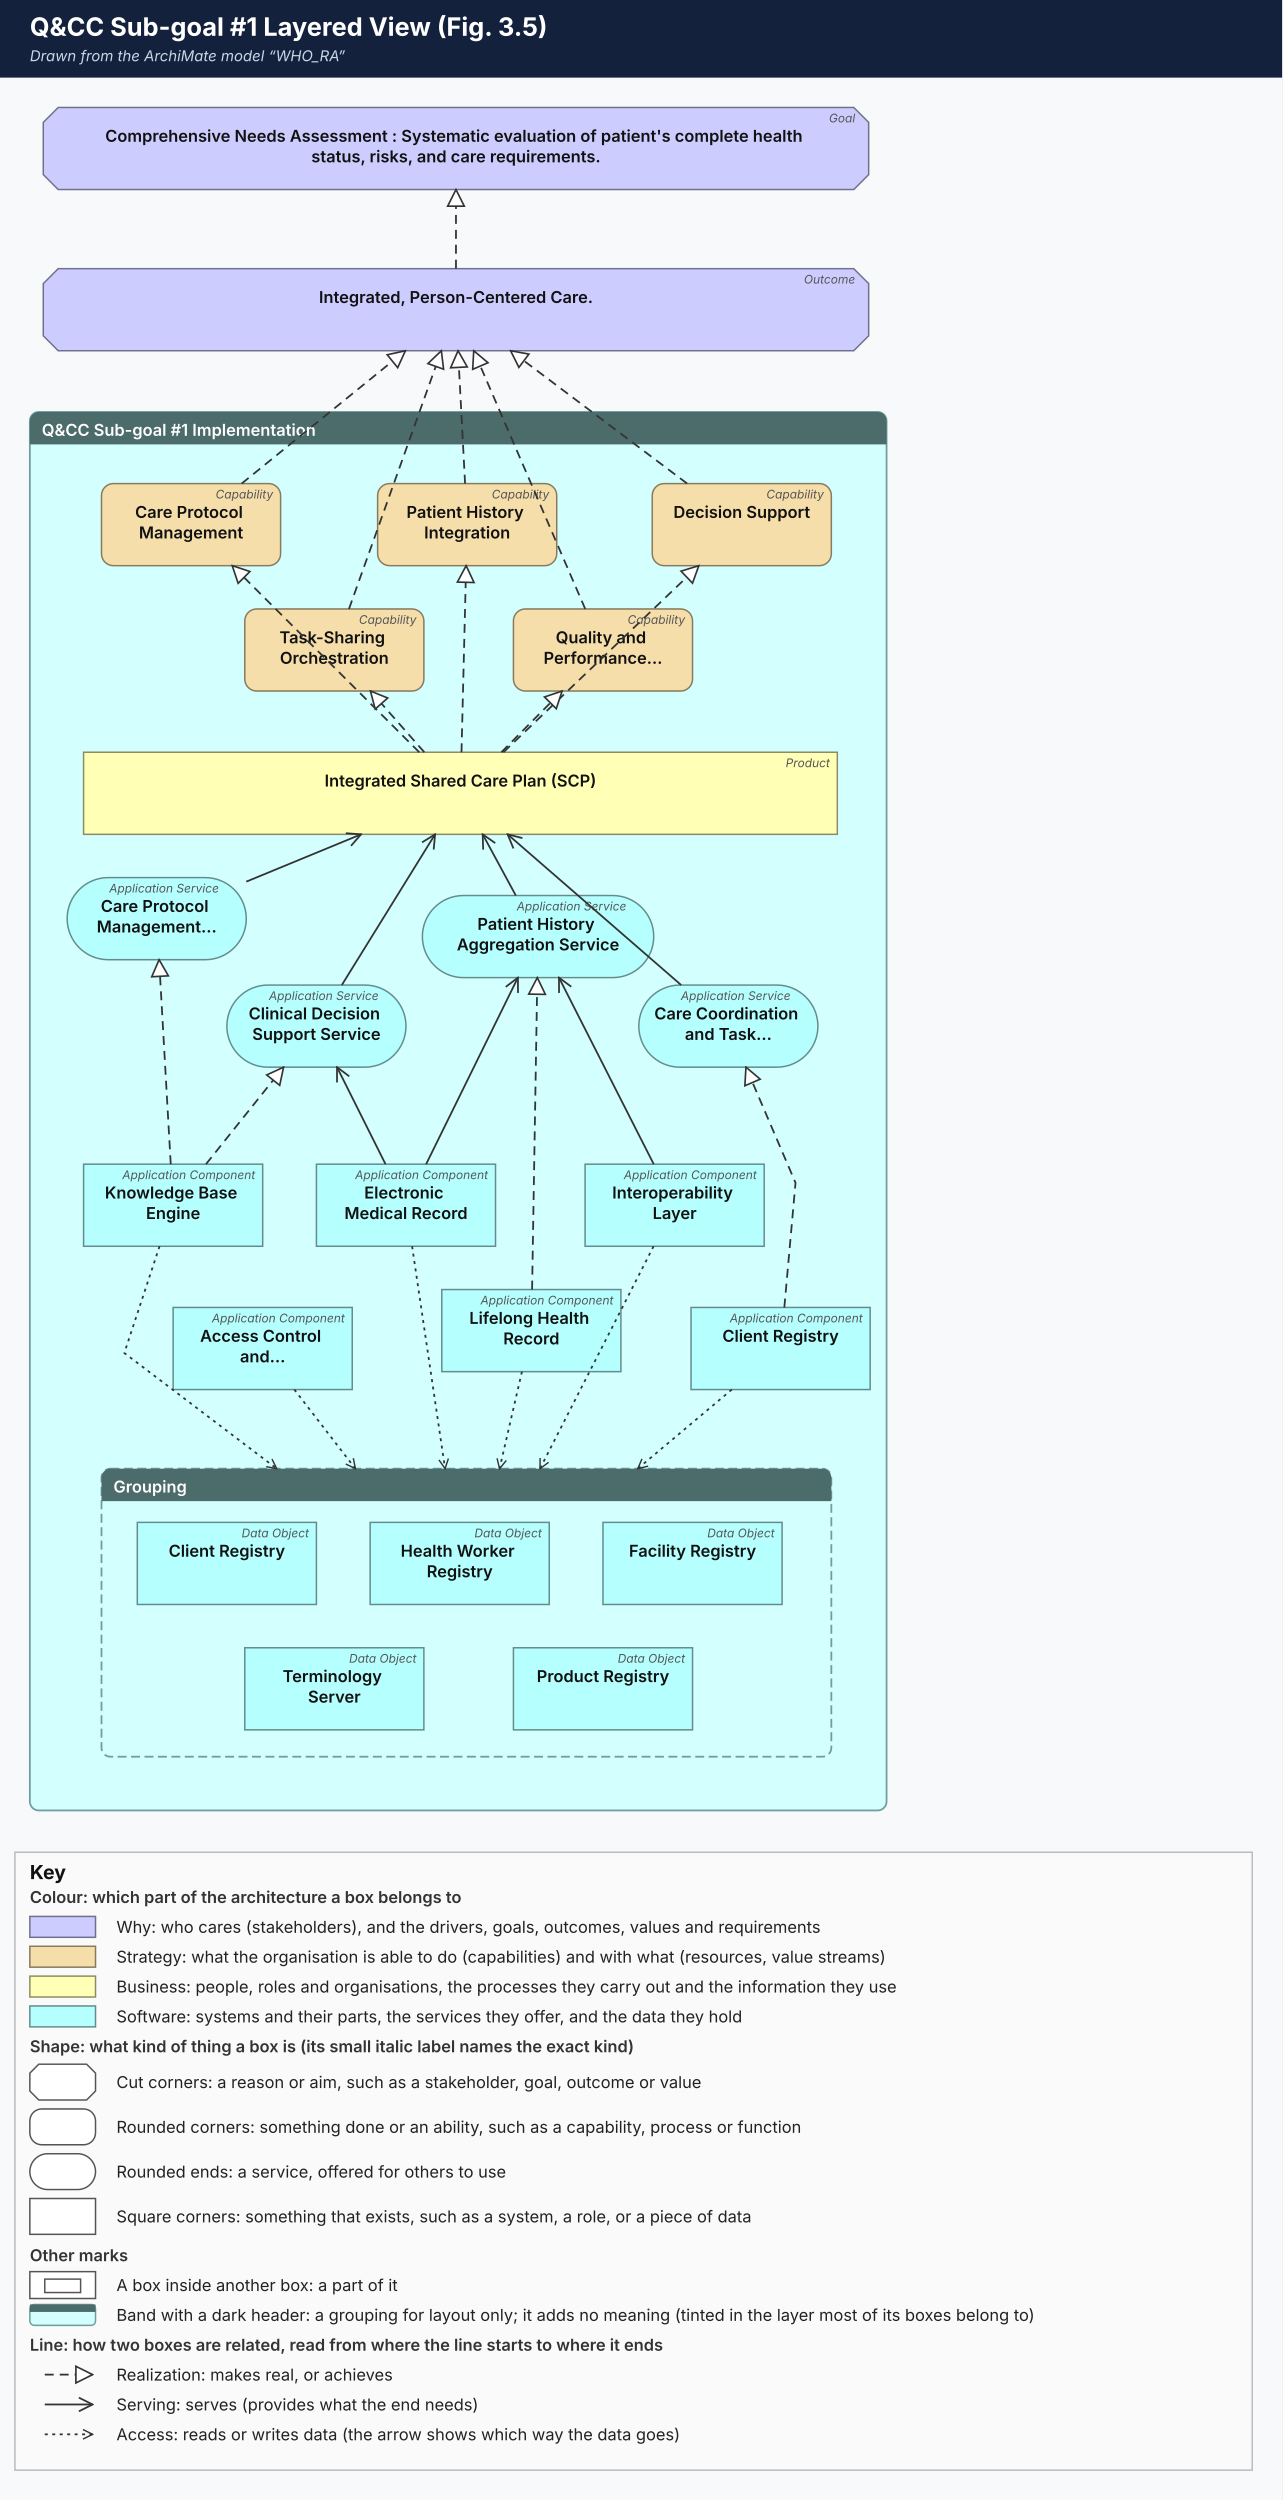
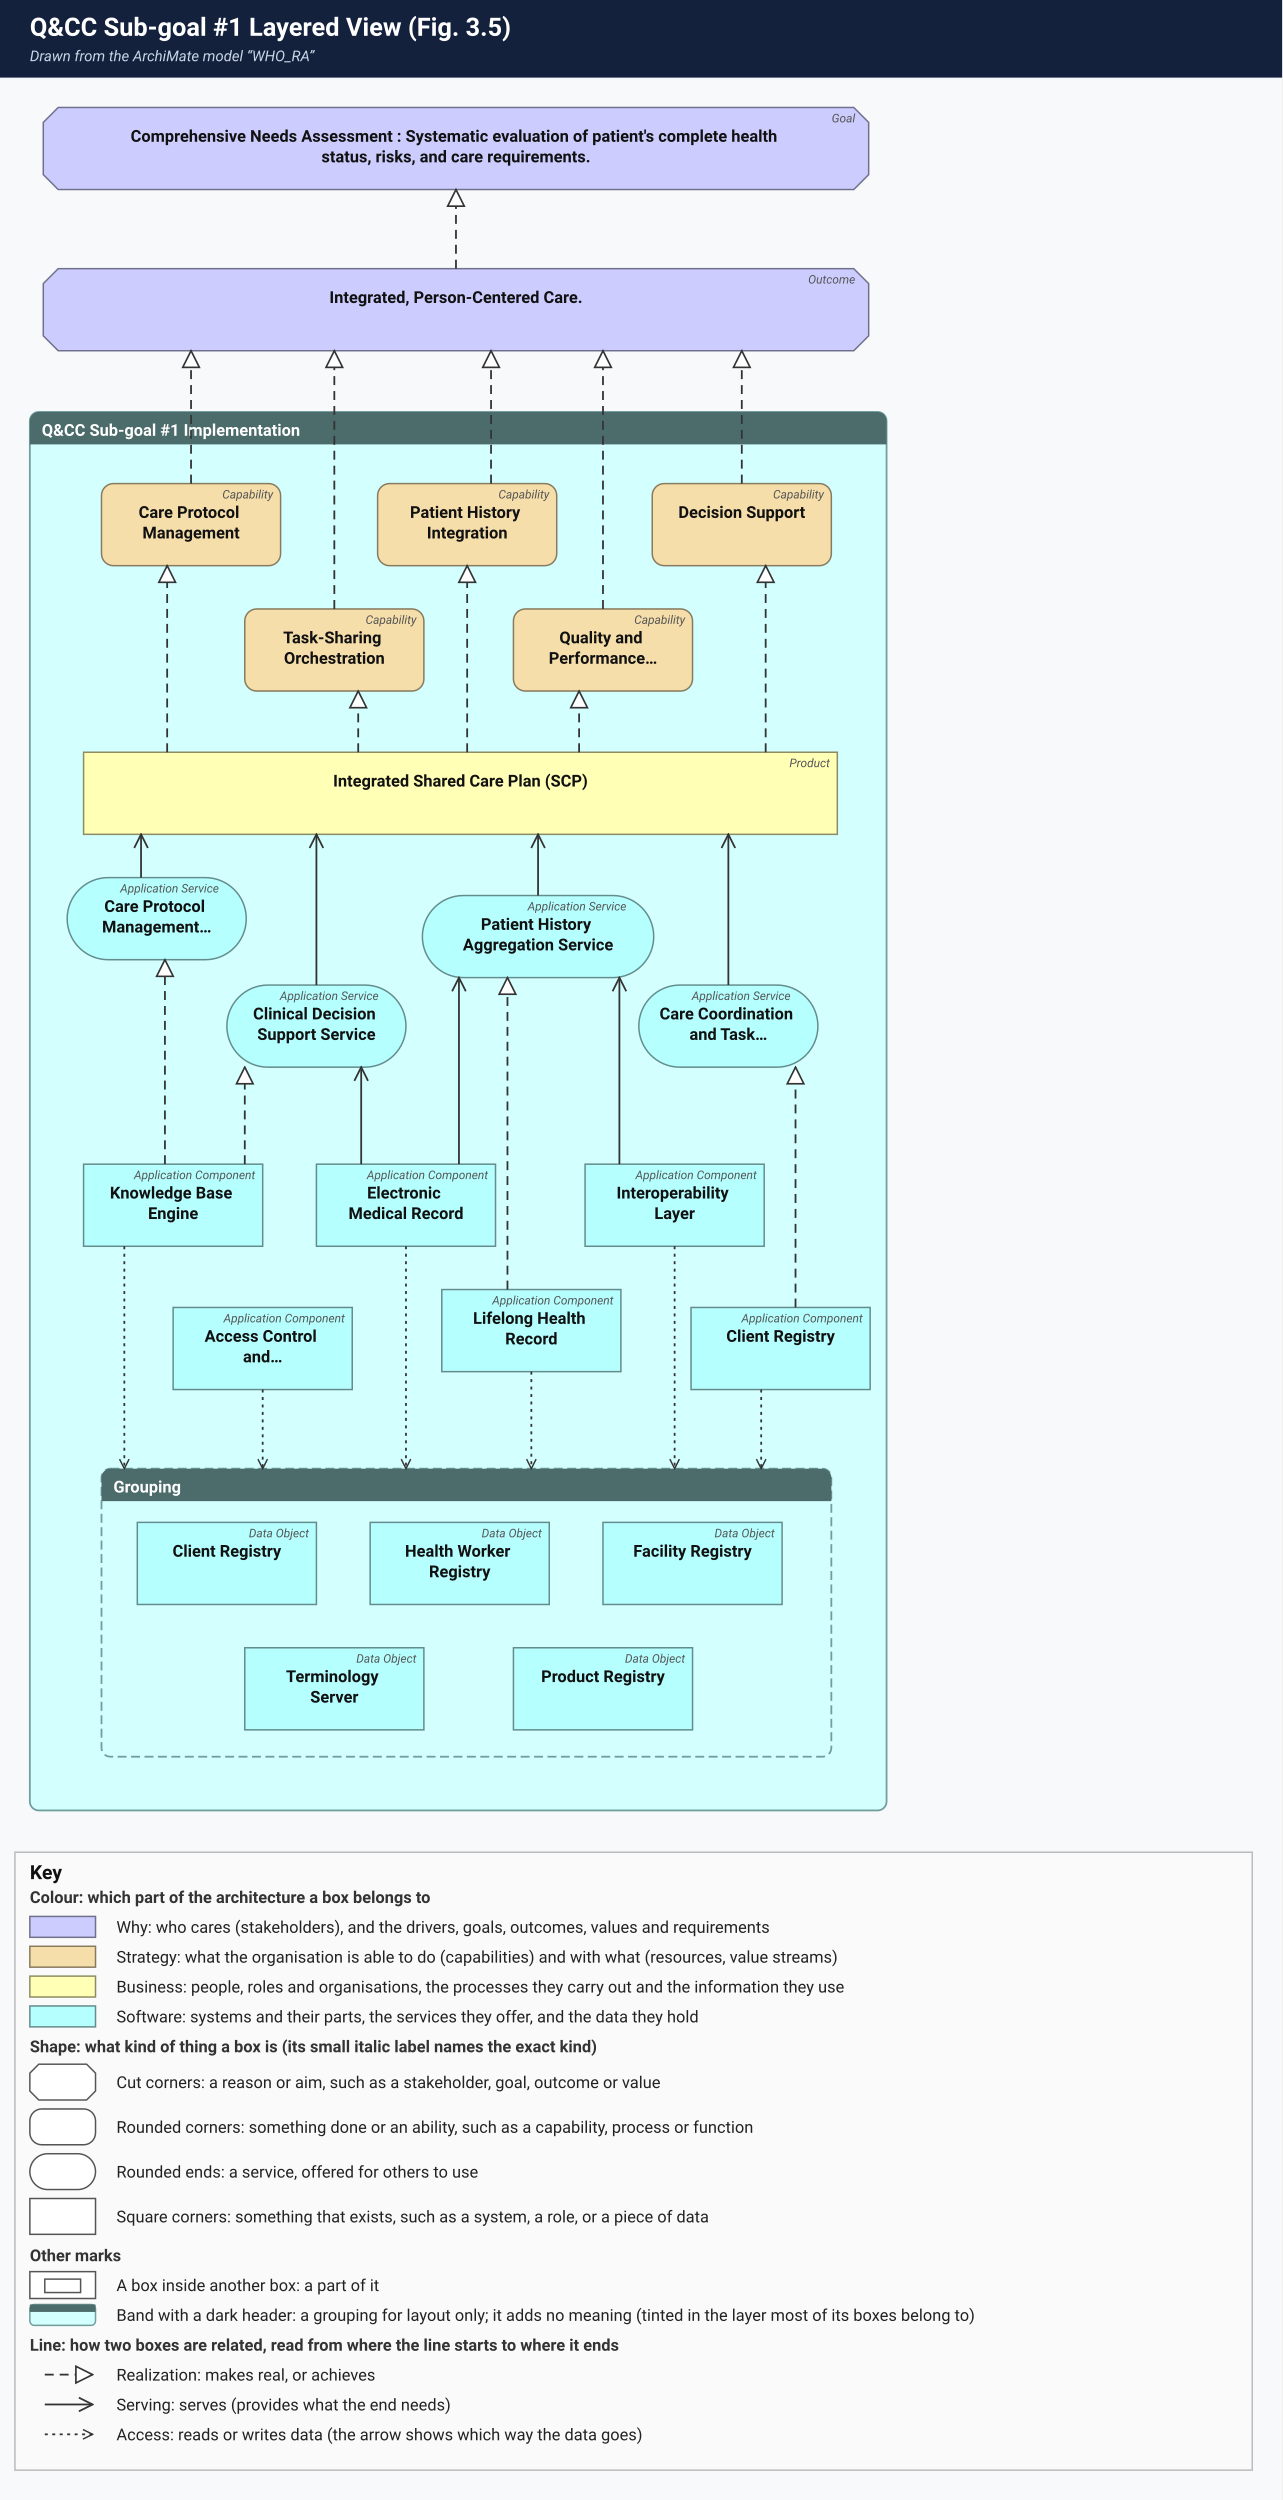
<svg xmlns="http://www.w3.org/2000/svg" viewBox="12 -55 859 1675" width="859" height="1675" role="img" aria-labelledby="av-title">
  <style>
- .av-name{font:600 11px Inter, "Segoe UI", system-ui, -apple-system, Helvetica, Arial, sans-serif;fill:#111}
- .av-type{font:italic 8px Inter, "Segoe UI", system-ui, -apple-system, Helvetica, Arial, sans-serif;fill:#555}
- .av-group{font:600 11px Inter, "Segoe UI", system-ui, -apple-system, Helvetica, Arial, sans-serif;fill:#333}
- .av-note{font:10px Inter, "Segoe UI", system-ui, -apple-system, Helvetica, Arial, sans-serif;fill:#222}
- .av-key{font:11px Inter, "Segoe UI", system-ui, -apple-system, Helvetica, Arial, sans-serif;fill:#222}
- .av-keyh{font:600 11px Inter, "Segoe UI", system-ui, -apple-system, Helvetica, Arial, sans-serif;fill:#333}
- .av-keyt{font:700 13px Inter, "Segoe UI", system-ui, -apple-system, Helvetica, Arial, sans-serif;fill:#111}
- .av-rel{font:9px Inter, "Segoe UI", system-ui, -apple-system, Helvetica, Arial, sans-serif;fill:#333;paint-order:stroke;stroke:#fff;stroke-width:3px}
+ .av-name{font:600 11px system-ui, -apple-system, "Segoe UI", Roboto, "Helvetica Neue", Arial, "Noto Sans", sans-serif;fill:#111}
+ .av-type{font:italic 8px system-ui, -apple-system, "Segoe UI", Roboto, "Helvetica Neue", Arial, "Noto Sans", sans-serif;fill:#555}
+ .av-group{font:600 11px system-ui, -apple-system, "Segoe UI", Roboto, "Helvetica Neue", Arial, "Noto Sans", sans-serif;fill:#333}
+ .av-note{font:10px system-ui, -apple-system, "Segoe UI", Roboto, "Helvetica Neue", Arial, "Noto Sans", sans-serif;fill:#222}
+ .av-key{font:11px system-ui, -apple-system, "Segoe UI", Roboto, "Helvetica Neue", Arial, "Noto Sans", sans-serif;fill:#222}
+ .av-keyh{font:600 11px system-ui, -apple-system, "Segoe UI", Roboto, "Helvetica Neue", Arial, "Noto Sans", sans-serif;fill:#333}
+ .av-keyt{font:700 13px system-ui, -apple-system, "Segoe UI", Roboto, "Helvetica Neue", Arial, "Noto Sans", sans-serif;fill:#111}
+ .av-rel{font:9px system-ui, -apple-system, "Segoe UI", Roboto, "Helvetica Neue", Arial, "Noto Sans", sans-serif;fill:#333;paint-order:stroke;stroke:#fff;stroke-width:3px}
a:hover rect,a:hover polygon,a:focus rect,a:focus polygon{stroke:#06c;stroke-width:2.5}
</style>
  <defs>
    <marker id="arrow-open" viewBox="0 0 12 12" refX="11" refY="6" markerWidth="11" markerHeight="11" orient="auto-start-reverse" markerUnits="userSpaceOnUse">
      <path d="M1 1 L11 6 L1 11" fill="none" stroke="#333" stroke-width="1.3" />
    </marker>
    <marker id="arrow-filled" viewBox="0 0 12 12" refX="11" refY="6" markerWidth="11" markerHeight="11" orient="auto-start-reverse" markerUnits="userSpaceOnUse">
      <path d="M1 1 L11 6 L1 11 Z" fill="#333" />
    </marker>
    <marker id="arrow-small" viewBox="0 0 10 10" refX="9" refY="5" markerWidth="8" markerHeight="8" orient="auto-start-reverse" markerUnits="userSpaceOnUse">
      <path d="M1 1 L9 5 L1 9" fill="none" stroke="#333" stroke-width="1.2" />
    </marker>
    <marker id="triangle-hollow" viewBox="0 0 14 14" refX="13" refY="7" markerWidth="13" markerHeight="13" orient="auto-start-reverse" markerUnits="userSpaceOnUse">
      <path d="M1 1 L13 7 L1 13 Z" fill="#fff" stroke="#333" stroke-width="1.2" />
    </marker>
    <marker id="diamond-filled" viewBox="0 0 16 10" refX="1" refY="5" markerWidth="16" markerHeight="10" orient="auto-start-reverse" markerUnits="userSpaceOnUse">
      <path d="M1 5 L8 1 L15 5 L8 9 Z" fill="#333" />
    </marker>
    <marker id="diamond-hollow" viewBox="0 0 16 10" refX="1" refY="5" markerWidth="16" markerHeight="10" orient="auto-start-reverse" markerUnits="userSpaceOnUse">
      <path d="M1 5 L8 1 L15 5 L8 9 Z" fill="#fff" stroke="#333" stroke-width="1.2" />
    </marker>
    <marker id="dot" viewBox="0 0 8 8" refX="4" refY="4" markerWidth="7" markerHeight="7" orient="auto" markerUnits="userSpaceOnUse">
      <circle cx="4" cy="4" r="3.2" fill="#333" />
    </marker>
    <pattern id="missing" width="8" height="8" patternUnits="userSpaceOnUse" patternTransform="rotate(45)">
      <rect width="8" height="8" fill="#fff" />
      <line x1="0" y1="0" x2="0" y2="8" stroke="#d33" stroke-width="2" />
    </pattern>
  </defs>
  <rect x="12" y="-55" width="859" height="1675" fill="#f8f9fb" />
  <rect x="12" y="-55" width="859" height="52" fill="#14213d" />
-   <text x="32" y="-31" style="font:700 17px Inter, &quot;Segoe UI&quot;, system-ui, -apple-system, Helvetica, Arial, sans-serif;fill:#fff">Q&amp;CC Sub-goal #1 Layered View (Fig. 3.5)</text>
-   <text x="32" y="-14" style="font:italic 10px Inter, &quot;Segoe UI&quot;, system-ui, -apple-system, Helvetica, Arial, sans-serif;fill:#c9d6e6">Drawn from the ArchiMate model “WHO_RA”</text>
+   <text x="32" y="-31" style="font:700 17px system-ui, -apple-system, &quot;Segoe UI&quot;, Roboto, &quot;Helvetica Neue&quot;, Arial, &quot;Noto Sans&quot;, sans-serif;fill:#fff">Q&amp;CC Sub-goal #1 Layered View (Fig. 3.5)</text>
+   <text x="32" y="-14" style="font:italic 10px system-ui, -apple-system, &quot;Segoe UI&quot;, Roboto, &quot;Helvetica Neue&quot;, Arial, &quot;Noto Sans&quot;, sans-serif;fill:#c9d6e6">Drawn from the ArchiMate model “WHO_RA”</text>
  <g>
    <polygon points="51,17 584,17 594,27 594,62 584,72 51,72 41,62 41,27" fill="#ccccff" stroke="#70708c" stroke-width="1" />
    <text class="av-type" x="585" y="27" text-anchor="end">Goal</text>
    <text class="av-name" x="317.5" y="40" text-anchor="middle">
      <tspan x="317.5" dy="0">Comprehensive Needs Assessment : Systematic evaluation of patient's complete health</tspan>
      <tspan x="317.5" dy="13.75">status, risks, and care requirements.</tspan>
    </text>
  </g>
  <g>
    <polygon points="51,125 584,125 594,135 594,170 584,180 51,180 41,170 41,135" fill="#ccccff" stroke="#70708c" stroke-width="1" />
    <text class="av-type" x="585" y="135" text-anchor="end">Outcome</text>
    <text class="av-name" x="317.5" y="148" text-anchor="middle">
      <tspan x="317.5" dy="0">Integrated, Person-Centered Care.</tspan>
    </text>
  </g>
  <g class="av-g">
    <rect x="32" y="221" width="574" height="937" rx="6" fill="#d3ffff" stroke="#709e9e" stroke-width="1.2" />
    <path d="M32 227 a6 6 0 0 1 6 -6 h562 a6 6 0 0 1 6 6 v15.75 h-574 z" fill="#4c6b6b" />
    <text class="av-group" x="40" y="237" style="fill:#fff">Q&amp;CC Sub-goal #1 Implementation</text>
  </g>
  <g>
    <rect x="80" y="269" width="120" height="55" rx="8" fill="#f5deaa" stroke="#877a5e" stroke-width="1" />
    <text class="av-type" x="195" y="279" text-anchor="end">Capability</text>
    <text class="av-name" x="140" y="292" text-anchor="middle">
      <tspan x="140" dy="0">Care Protocol</tspan>
      <tspan x="140" dy="13.75">Management</tspan>
    </text>
  </g>
  <g>
    <rect x="265" y="269" width="120" height="55" rx="8" fill="#f5deaa" stroke="#877a5e" stroke-width="1" />
    <text class="av-type" x="380" y="279" text-anchor="end">Capability</text>
    <text class="av-name" x="325" y="292" text-anchor="middle">
      <tspan x="325" dy="0">Patient History</tspan>
      <tspan x="325" dy="13.75">Integration</tspan>
    </text>
  </g>
  <g>
    <rect x="449" y="269" width="120" height="55" rx="8" fill="#f5deaa" stroke="#877a5e" stroke-width="1" />
    <text class="av-type" x="564" y="279" text-anchor="end">Capability</text>
    <text class="av-name" x="509" y="292" text-anchor="middle">
      <tspan x="509" dy="0">Decision Support</tspan>
    </text>
  </g>
  <g>
    <rect x="176" y="353" width="120" height="55" rx="8" fill="#f5deaa" stroke="#877a5e" stroke-width="1" />
    <text class="av-type" x="291" y="363" text-anchor="end">Capability</text>
    <text class="av-name" x="236" y="376" text-anchor="middle">
      <tspan x="236" dy="0">Task-Sharing</tspan>
      <tspan x="236" dy="13.75">Orchestration</tspan>
    </text>
  </g>
  <g>
    <rect x="356" y="353" width="120" height="55" rx="8" fill="#f5deaa" stroke="#877a5e" stroke-width="1" />
    <text class="av-type" x="471" y="363" text-anchor="end">Capability</text>
    <text class="av-name" x="416" y="376" text-anchor="middle">
      <tspan x="416" dy="0">Quality and</tspan>
      <tspan x="416" dy="13.75">Performance…</tspan>
    </text>
  </g>
  <g>
    <rect x="80" y="929" width="489" height="193" rx="6" fill="#d3ffff" stroke="#709e9e" stroke-width="1.2" stroke-dasharray="6 3" />
    <path d="M80 935 a6 6 0 0 1 6 -6 h477 a6 6 0 0 1 6 6 v15.75 h-489 z" fill="#4c6b6b" />
    <text class="av-group" x="88" y="945" style="fill:#fff">Grouping</text>
  </g>
  <g>
    <rect x="104" y="965" width="120" height="55" fill="#b5ffff" stroke="#648c8c" stroke-width="1" />
    <text class="av-type" x="219" y="975" text-anchor="end">Data Object</text>
    <text class="av-name" x="164" y="988" text-anchor="middle">
      <tspan x="164" dy="0">Client Registry</tspan>
    </text>
  </g>
  <g>
    <rect x="260" y="965" width="120" height="55" fill="#b5ffff" stroke="#648c8c" stroke-width="1" />
    <text class="av-type" x="375" y="975" text-anchor="end">Data Object</text>
    <text class="av-name" x="320" y="988" text-anchor="middle">
      <tspan x="320" dy="0">Health Worker</tspan>
      <tspan x="320" dy="13.75">Registry</tspan>
    </text>
  </g>
  <g>
    <rect x="416" y="965" width="120" height="55" fill="#b5ffff" stroke="#648c8c" stroke-width="1" />
    <text class="av-type" x="531" y="975" text-anchor="end">Data Object</text>
    <text class="av-name" x="476" y="988" text-anchor="middle">
      <tspan x="476" dy="0">Facility Registry</tspan>
    </text>
  </g>
  <g>
    <rect x="176" y="1049" width="120" height="55" fill="#b5ffff" stroke="#648c8c" stroke-width="1" />
    <text class="av-type" x="291" y="1059" text-anchor="end">Data Object</text>
    <text class="av-name" x="236" y="1072" text-anchor="middle">
      <tspan x="236" dy="0">Terminology</tspan>
      <tspan x="236" dy="13.75">Server</tspan>
    </text>
  </g>
  <g>
    <rect x="356" y="1049" width="120" height="55" fill="#b5ffff" stroke="#648c8c" stroke-width="1" />
    <text class="av-type" x="471" y="1059" text-anchor="end">Data Object</text>
    <text class="av-name" x="416" y="1072" text-anchor="middle">
      <tspan x="416" dy="0">Product Registry</tspan>
    </text>
  </g>
  <g>
    <rect x="68" y="725" width="120" height="55" fill="#b5ffff" stroke="#648c8c" stroke-width="1" />
    <text class="av-type" x="183" y="735" text-anchor="end">Application Component</text>
    <text class="av-name" x="128" y="748" text-anchor="middle">
      <tspan x="128" dy="0">Knowledge Base</tspan>
      <tspan x="128" dy="13.75">Engine</tspan>
    </text>
  </g>
  <g>
    <rect x="308" y="809" width="120" height="55" fill="#b5ffff" stroke="#648c8c" stroke-width="1" />
    <text class="av-type" x="423" y="819" text-anchor="end">Application Component</text>
    <text class="av-name" x="368" y="832" text-anchor="middle">
      <tspan x="368" dy="0">Lifelong Health</tspan>
      <tspan x="368" dy="13.75">Record</tspan>
    </text>
  </g>
  <g>
    <rect x="404" y="725" width="120" height="55" fill="#b5ffff" stroke="#648c8c" stroke-width="1" />
    <text class="av-type" x="519" y="735" text-anchor="end">Application Component</text>
    <text class="av-name" x="464" y="748" text-anchor="middle">
      <tspan x="464" dy="0">Interoperability</tspan>
      <tspan x="464" dy="13.75">Layer</tspan>
    </text>
  </g>
  <g>
    <rect x="224" y="725" width="120" height="55" fill="#b5ffff" stroke="#648c8c" stroke-width="1" />
    <text class="av-type" x="339" y="735" text-anchor="end">Application Component</text>
    <text class="av-name" x="284" y="748" text-anchor="middle">
      <tspan x="284" dy="0">Electronic</tspan>
      <tspan x="284" dy="13.75">Medical Record</tspan>
    </text>
  </g>
  <g>
    <rect x="128" y="821" width="120" height="55" fill="#b5ffff" stroke="#648c8c" stroke-width="1" />
    <text class="av-type" x="243" y="831" text-anchor="end">Application Component</text>
    <text class="av-name" x="188" y="844" text-anchor="middle">
      <tspan x="188" dy="0">Access Control</tspan>
      <tspan x="188" dy="13.75">and…</tspan>
    </text>
  </g>
  <g>
    <rect x="164" y="605" width="120" height="55" rx="27.5" fill="#b5ffff" stroke="#648c8c" stroke-width="1" />
    <text class="av-type" x="265.667" y="615" text-anchor="end">Application Service</text>
    <text class="av-name" x="224" y="628" text-anchor="middle">
      <tspan x="224" dy="0">Clinical Decision</tspan>
      <tspan x="224" dy="13.75">Support Service</tspan>
    </text>
  </g>
  <g>
    <rect x="295" y="545" width="155" height="55" rx="27.5" fill="#b5ffff" stroke="#648c8c" stroke-width="1" />
    <text class="av-type" x="431.667" y="555" text-anchor="end">Application Service</text>
    <text class="av-name" x="372.5" y="568" text-anchor="middle">
      <tspan x="372.5" dy="0">Patient History</tspan>
      <tspan x="372.5" dy="13.75">Aggregation Service</tspan>
    </text>
  </g>
  <g>
    <rect x="57" y="533" width="120" height="55" rx="27.5" fill="#b5ffff" stroke="#648c8c" stroke-width="1" />
    <text class="av-type" x="158.667" y="543" text-anchor="end">Application Service</text>
    <text class="av-name" x="117" y="556" text-anchor="middle">
      <tspan x="117" dy="0">Care Protocol</tspan>
      <tspan x="117" dy="13.75">Management…</tspan>
    </text>
  </g>
  <g>
    <rect x="440" y="605" width="120" height="55" rx="27.5" fill="#b5ffff" stroke="#648c8c" stroke-width="1" />
    <text class="av-type" x="541.667" y="615" text-anchor="end">Application Service</text>
    <text class="av-name" x="500" y="628" text-anchor="middle">
      <tspan x="500" dy="0">Care Coordination</tspan>
      <tspan x="500" dy="13.75">and Task…</tspan>
    </text>
  </g>
  <g>
    <rect x="68" y="449" width="505" height="55" fill="#ffffb5" stroke="#8c8c64" stroke-width="1" />
    <text class="av-type" x="568" y="459" text-anchor="end">Product</text>
    <text class="av-name" x="320.5" y="472" text-anchor="middle">
      <tspan x="320.5" dy="0">Integrated Shared Care Plan (SCP)</tspan>
    </text>
  </g>
  <g>
    <rect x="475" y="821" width="120" height="55" fill="#b5ffff" stroke="#648c8c" stroke-width="1" />
    <text class="av-type" x="590" y="831" text-anchor="end">Application Component</text>
    <text class="av-name" x="535" y="844" text-anchor="middle">
      <tspan x="535" dy="0">Client Registry</tspan>
    </text>
  </g>
  <g>
    <path d="M317.5 125 L317.5 72" fill="none" stroke="#333" stroke-width="1.2" stroke-dasharray="6 4" marker-end="url(#triangle-hollow)" />
    <path d="M317.5 125 L317.5 72" fill="none" stroke="transparent" stroke-width="8" />
  </g>
  <g>
-     <path d="M173.9 269 L283.6 180" fill="none" stroke="#333" stroke-width="1.2" stroke-dasharray="6 4" marker-end="url(#triangle-hollow)" />
-     <path d="M173.9 269 L283.6 180" fill="none" stroke="transparent" stroke-width="8" />
-   </g>
-   <g>
-     <path d="M323.6 269 L318.9 180" fill="none" stroke="#333" stroke-width="1.2" stroke-dasharray="6 4" marker-end="url(#triangle-hollow)" />
-     <path d="M323.6 269 L318.9 180" fill="none" stroke="transparent" stroke-width="8" />
-   </g>
-   <g>
-     <path d="M472.4 269 L354.1 180" fill="none" stroke="#333" stroke-width="1.2" stroke-dasharray="6 4" marker-end="url(#triangle-hollow)" />
-     <path d="M472.4 269 L354.1 180" fill="none" stroke="transparent" stroke-width="8" />
-   </g>
-   <g>
-     <path d="M245.8 353 L307.7 180" fill="none" stroke="#333" stroke-width="1.2" stroke-dasharray="6 4" marker-end="url(#triangle-hollow)" />
-     <path d="M245.8 353 L307.7 180" fill="none" stroke="transparent" stroke-width="8" />
-   </g>
-   <g>
-     <path d="M404.1 353 L329.4 180" fill="none" stroke="#333" stroke-width="1.2" stroke-dasharray="6 4" marker-end="url(#triangle-hollow)" />
-     <path d="M404.1 353 L329.4 180" fill="none" stroke="transparent" stroke-width="8" />
-   </g>
-   <g>
-     <path d="M118.9 780 L95.3 851.5 L197.4 929" fill="none" stroke="#333" stroke-width="1.2" stroke-dasharray="2 3" marker-end="url(#arrow-small)" />
-     <path d="M118.9 780 L95.3 851.5 L197.4 929" fill="none" stroke="transparent" stroke-width="8" />
-   </g>
-   <g>
-     <path d="M150 725 L202 660" fill="none" stroke="#333" stroke-width="1.2" stroke-dasharray="6 4" marker-end="url(#triangle-hollow)" />
-     <path d="M150 725 L202 660" fill="none" stroke="transparent" stroke-width="8" />
-   </g>
-   <g>
-     <path d="M126.4 725 L118.6 588" fill="none" stroke="#333" stroke-width="1.2" stroke-dasharray="6 4" marker-end="url(#triangle-hollow)" />
-     <path d="M126.4 725 L118.6 588" fill="none" stroke="transparent" stroke-width="8" />
-   </g>
-   <g>
-     <path d="M361.7 864 L346.7 929" fill="none" stroke="#333" stroke-width="1.2" stroke-dasharray="2 3" marker-end="url(#arrow-small)" />
-     <path d="M361.7 864 L346.7 929" fill="none" stroke="transparent" stroke-width="8" />
-   </g>
-   <g>
-     <path d="M368.5 809 L372 600" fill="none" stroke="#333" stroke-width="1.2" stroke-dasharray="6 4" marker-end="url(#triangle-hollow)" />
-     <path d="M368.5 809 L372 600" fill="none" stroke="transparent" stroke-width="8" />
-   </g>
-   <g>
-     <path d="M450 725 L386.5 600" fill="none" stroke="#333" stroke-width="1.2" marker-end="url(#arrow-open)" />
-     <path d="M450 725 L386.5 600" fill="none" stroke="transparent" stroke-width="8" />
-   </g>
-   <g>
-     <path d="M449.9 780 L373.8 929" fill="none" stroke="#333" stroke-width="1.2" stroke-dasharray="2 3" marker-end="url(#arrow-small)" />
-     <path d="M449.9 780 L373.8 929" fill="none" stroke="transparent" stroke-width="8" />
-   </g>
-   <g>
-     <path d="M288.1 780 L310.2 929" fill="none" stroke="#333" stroke-width="1.2" stroke-dasharray="2 3" marker-end="url(#arrow-small)" />
-     <path d="M288.1 780 L310.2 929" fill="none" stroke="transparent" stroke-width="8" />
-   </g>
-   <g>
-     <path d="M297.5 725 L359 600" fill="none" stroke="#333" stroke-width="1.2" marker-end="url(#arrow-open)" />
-     <path d="M297.5 725 L359 600" fill="none" stroke="transparent" stroke-width="8" />
-   </g>
-   <g>
-     <path d="M270.3 725 L237.8 660" fill="none" stroke="#333" stroke-width="1.2" marker-end="url(#arrow-open)" />
-     <path d="M270.3 725 L237.8 660" fill="none" stroke="transparent" stroke-width="8" />
-   </g>
-   <g>
-     <path d="M209.2 876 L250.1 929" fill="none" stroke="#333" stroke-width="1.2" stroke-dasharray="2 3" marker-end="url(#arrow-small)" />
-     <path d="M209.2 876 L250.1 929" fill="none" stroke="transparent" stroke-width="8" />
-   </g>
-   <g>
-     <path d="M241 605 L303.5 504" fill="none" stroke="#333" stroke-width="1.2" marker-end="url(#arrow-open)" />
-     <path d="M241 605 L303.5 504" fill="none" stroke="transparent" stroke-width="8" />
-   </g>
-   <g>
-     <path d="M357.6 545 L335.4 504" fill="none" stroke="#333" stroke-width="1.2" marker-end="url(#arrow-open)" />
-     <path d="M357.6 545 L335.4 504" fill="none" stroke="transparent" stroke-width="8" />
-   </g>
-   <g>
-     <path d="M177 535.7 L253.9 504" fill="none" stroke="#333" stroke-width="1.2" marker-end="url(#arrow-open)" />
-     <path d="M177 535.7 L253.9 504" fill="none" stroke="transparent" stroke-width="8" />
-   </g>
-   <g>
-     <path d="M468.4 605 L352.1 504" fill="none" stroke="#333" stroke-width="1.2" marker-end="url(#arrow-open)" />
-     <path d="M468.4 605 L352.1 504" fill="none" stroke="transparent" stroke-width="8" />
-   </g>
-   <g>
-     <path d="M349.3 449 L480.2 324" fill="none" stroke="#333" stroke-width="1.2" stroke-dasharray="6 4" marker-end="url(#triangle-hollow)" />
-     <path d="M349.3 449 L480.2 324" fill="none" stroke="transparent" stroke-width="8" />
-   </g>
-   <g>
-     <path d="M347.9 449 L388.6 408" fill="none" stroke="#333" stroke-width="1.2" stroke-dasharray="6 4" marker-end="url(#triangle-hollow)" />
-     <path d="M347.9 449 L388.6 408" fill="none" stroke="transparent" stroke-width="8" />
-   </g>
-   <g>
-     <path d="M321.2 449 L324.3 324" fill="none" stroke="#333" stroke-width="1.2" stroke-dasharray="6 4" marker-end="url(#triangle-hollow)" />
-     <path d="M321.2 449 L324.3 324" fill="none" stroke="transparent" stroke-width="8" />
-   </g>
-   <g>
-     <path d="M292.9 449 L167.6 324" fill="none" stroke="#333" stroke-width="1.2" stroke-dasharray="6 4" marker-end="url(#triangle-hollow)" />
-     <path d="M292.9 449 L167.6 324" fill="none" stroke="transparent" stroke-width="8" />
-   </g>
-   <g>
-     <path d="M296.3 449 L260.2 408" fill="none" stroke="#333" stroke-width="1.2" stroke-dasharray="6 4" marker-end="url(#triangle-hollow)" />
-     <path d="M296.3 449 L260.2 408" fill="none" stroke="transparent" stroke-width="8" />
-   </g>
-   <g>
-     <path d="M502.3 876 L439.3 929" fill="none" stroke="#333" stroke-width="1.2" stroke-dasharray="2 3" marker-end="url(#arrow-small)" />
-     <path d="M502.3 876 L439.3 929" fill="none" stroke="transparent" stroke-width="8" />
-   </g>
-   <g>
-     <path d="M537.5 821 L545 737.5 L511.8 660" fill="none" stroke="#333" stroke-width="1.2" stroke-dasharray="6 4" marker-end="url(#triangle-hollow)" />
-     <path d="M537.5 821 L545 737.5 L511.8 660" fill="none" stroke="transparent" stroke-width="8" />
+     <path d="M140 269 L140 180" fill="none" stroke="#333" stroke-width="1.2" stroke-dasharray="6 4" marker-end="url(#triangle-hollow)" />
+     <path d="M140 269 L140 180" fill="none" stroke="transparent" stroke-width="8" />
+   </g>
+   <g>
+     <path d="M341 269 L341 180" fill="none" stroke="#333" stroke-width="1.2" stroke-dasharray="6 4" marker-end="url(#triangle-hollow)" />
+     <path d="M341 269 L341 180" fill="none" stroke="transparent" stroke-width="8" />
+   </g>
+   <g>
+     <path d="M509 269 L509 180" fill="none" stroke="#333" stroke-width="1.2" stroke-dasharray="6 4" marker-end="url(#triangle-hollow)" />
+     <path d="M509 269 L509 180" fill="none" stroke="transparent" stroke-width="8" />
+   </g>
+   <g>
+     <path d="M236 353 L236 180" fill="none" stroke="#333" stroke-width="1.2" stroke-dasharray="6 4" marker-end="url(#triangle-hollow)" />
+     <path d="M236 353 L236 180" fill="none" stroke="transparent" stroke-width="8" />
+   </g>
+   <g>
+     <path d="M416 353 L416 180" fill="none" stroke="#333" stroke-width="1.2" stroke-dasharray="6 4" marker-end="url(#triangle-hollow)" />
+     <path d="M416 353 L416 180" fill="none" stroke="transparent" stroke-width="8" />
+   </g>
+   <g>
+     <path d="M95.3 780 L95.3 843.5 Q95.3 851.5 95.3 859.5 L95.3 929" fill="none" stroke="#333" stroke-width="1.2" stroke-dasharray="2 3" marker-end="url(#arrow-small)" />
+     <path d="M95.3 780 L95.3 843.5 Q95.3 851.5 95.3 859.5 L95.3 929" fill="none" stroke="transparent" stroke-width="8" />
+   </g>
+   <g>
+     <path d="M176 725 L176 660" fill="none" stroke="#333" stroke-width="1.2" stroke-dasharray="6 4" marker-end="url(#triangle-hollow)" />
+     <path d="M176 725 L176 660" fill="none" stroke="transparent" stroke-width="8" />
+   </g>
+   <g>
+     <path d="M122.5 725 L122.5 588" fill="none" stroke="#333" stroke-width="1.2" stroke-dasharray="6 4" marker-end="url(#triangle-hollow)" />
+     <path d="M122.5 725 L122.5 588" fill="none" stroke="transparent" stroke-width="8" />
+   </g>
+   <g>
+     <path d="M368 864 L368 929" fill="none" stroke="#333" stroke-width="1.2" stroke-dasharray="2 3" marker-end="url(#arrow-small)" />
+     <path d="M368 864 L368 929" fill="none" stroke="transparent" stroke-width="8" />
+   </g>
+   <g>
+     <path d="M352 809 L352 600" fill="none" stroke="#333" stroke-width="1.2" stroke-dasharray="6 4" marker-end="url(#triangle-hollow)" />
+     <path d="M352 809 L352 600" fill="none" stroke="transparent" stroke-width="8" />
+   </g>
+   <g>
+     <path d="M427 725 L427 600" fill="none" stroke="#333" stroke-width="1.2" marker-end="url(#arrow-open)" />
+     <path d="M427 725 L427 600" fill="none" stroke="transparent" stroke-width="8" />
+   </g>
+   <g>
+     <path d="M464 780 L464 929" fill="none" stroke="#333" stroke-width="1.2" stroke-dasharray="2 3" marker-end="url(#arrow-small)" />
+     <path d="M464 780 L464 929" fill="none" stroke="transparent" stroke-width="8" />
+   </g>
+   <g>
+     <path d="M284 780 L284 929" fill="none" stroke="#333" stroke-width="1.2" stroke-dasharray="2 3" marker-end="url(#arrow-small)" />
+     <path d="M284 780 L284 929" fill="none" stroke="transparent" stroke-width="8" />
+   </g>
+   <g>
+     <path d="M319.5 725 L319.5 600" fill="none" stroke="#333" stroke-width="1.2" marker-end="url(#arrow-open)" />
+     <path d="M319.5 725 L319.5 600" fill="none" stroke="transparent" stroke-width="8" />
+   </g>
+   <g>
+     <path d="M254 725 L254 660" fill="none" stroke="#333" stroke-width="1.2" marker-end="url(#arrow-open)" />
+     <path d="M254 725 L254 660" fill="none" stroke="transparent" stroke-width="8" />
+   </g>
+   <g>
+     <path d="M188 876 L188 929" fill="none" stroke="#333" stroke-width="1.2" stroke-dasharray="2 3" marker-end="url(#arrow-small)" />
+     <path d="M188 876 L188 929" fill="none" stroke="transparent" stroke-width="8" />
+   </g>
+   <g>
+     <path d="M224 605 L224 504" fill="none" stroke="#333" stroke-width="1.2" marker-end="url(#arrow-open)" />
+     <path d="M224 605 L224 504" fill="none" stroke="transparent" stroke-width="8" />
+   </g>
+   <g>
+     <path d="M372.5 545 L372.5 504" fill="none" stroke="#333" stroke-width="1.2" marker-end="url(#arrow-open)" />
+     <path d="M372.5 545 L372.5 504" fill="none" stroke="transparent" stroke-width="8" />
+   </g>
+   <g>
+     <path d="M106.5 533 L106.5 504" fill="none" stroke="#333" stroke-width="1.2" marker-end="url(#arrow-open)" />
+     <path d="M106.5 533 L106.5 504" fill="none" stroke="transparent" stroke-width="8" />
+   </g>
+   <g>
+     <path d="M500 605 L500 504" fill="none" stroke="#333" stroke-width="1.2" marker-end="url(#arrow-open)" />
+     <path d="M500 605 L500 504" fill="none" stroke="transparent" stroke-width="8" />
+   </g>
+   <g>
+     <path d="M525 449 L525 324" fill="none" stroke="#333" stroke-width="1.2" stroke-dasharray="6 4" marker-end="url(#triangle-hollow)" />
+     <path d="M525 449 L525 324" fill="none" stroke="transparent" stroke-width="8" />
+   </g>
+   <g>
+     <path d="M400 449 L400 408" fill="none" stroke="#333" stroke-width="1.2" stroke-dasharray="6 4" marker-end="url(#triangle-hollow)" />
+     <path d="M400 449 L400 408" fill="none" stroke="transparent" stroke-width="8" />
+   </g>
+   <g>
+     <path d="M325 449 L325 324" fill="none" stroke="#333" stroke-width="1.2" stroke-dasharray="6 4" marker-end="url(#triangle-hollow)" />
+     <path d="M325 449 L325 324" fill="none" stroke="transparent" stroke-width="8" />
+   </g>
+   <g>
+     <path d="M124 449 L124 324" fill="none" stroke="#333" stroke-width="1.2" stroke-dasharray="6 4" marker-end="url(#triangle-hollow)" />
+     <path d="M124 449 L124 324" fill="none" stroke="transparent" stroke-width="8" />
+   </g>
+   <g>
+     <path d="M252 449 L252 408" fill="none" stroke="#333" stroke-width="1.2" stroke-dasharray="6 4" marker-end="url(#triangle-hollow)" />
+     <path d="M252 449 L252 408" fill="none" stroke="transparent" stroke-width="8" />
+   </g>
+   <g>
+     <path d="M522 876 L522 929" fill="none" stroke="#333" stroke-width="1.2" stroke-dasharray="2 3" marker-end="url(#arrow-small)" />
+     <path d="M522 876 L522 929" fill="none" stroke="transparent" stroke-width="8" />
+   </g>
+   <g>
+     <path d="M545 821 L545 745.5 Q545 737.5 545 729.5 L545 660" fill="none" stroke="#333" stroke-width="1.2" stroke-dasharray="6 4" marker-end="url(#triangle-hollow)" />
+     <path d="M545 821 L545 745.5 Q545 737.5 545 729.5 L545 660" fill="none" stroke="transparent" stroke-width="8" />
  </g>
  <g class="av-legend">
    <rect x="22" y="1186" width="829" height="414" fill="#fafafa" stroke="#bbb" />
    <text class="av-keyt" x="32" y="1204">Key</text>
    <text class="av-keyh" x="32" y="1220">Colour: which part of the architecture a box belongs to</text>
    <rect x="32" y="1229" width="44" height="14" fill="#ccccff" stroke="#70708c" />
    <text class="av-key" x="90" y="1240">Why: who cares (stakeholders), and the drivers, goals, outcomes, values and requirements</text>
    <rect x="32" y="1249" width="44" height="14" fill="#f5deaa" stroke="#877a5e" />
    <text class="av-key" x="90" y="1260">Strategy: what the organisation is able to do (capabilities) and with what (resources, value streams)</text>
    <rect x="32" y="1269" width="44" height="14" fill="#ffffb5" stroke="#8c8c64" />
    <text class="av-key" x="90" y="1280">Business: people, roles and organisations, the processes they carry out and the information they use</text>
    <rect x="32" y="1289" width="44" height="14" fill="#b5ffff" stroke="#648c8c" />
    <text class="av-key" x="90" y="1300">Software: systems and their parts, the services they offer, and the data they hold</text>
    <text class="av-keyh" x="32" y="1320">Shape: what kind of thing a box is (its small italic label names the exact kind)</text>
    <polygon points="38,1328 70,1328 76,1334 76,1346 70,1352 38,1352 32,1346 32,1334" fill="#fff" stroke="#555" />
    <text class="av-key" x="90" y="1344">Cut corners: a reason or aim, such as a stakeholder, goal, outcome or value</text>
    <rect x="32" y="1358" width="44" height="24" rx="8" fill="#fff" stroke="#555" />
    <text class="av-key" x="90" y="1374">Rounded corners: something done or an ability, such as a capability, process or function</text>
    <rect x="32" y="1388" width="44" height="24" rx="12" fill="#fff" stroke="#555" />
    <text class="av-key" x="90" y="1404">Rounded ends: a service, offered for others to use</text>
    <rect x="32" y="1418" width="44" height="24" fill="#fff" stroke="#555" />
    <text class="av-key" x="90" y="1434">Square corners: something that exists, such as a system, a role, or a piece of data</text>
    <text class="av-keyh" x="32" y="1460">Other marks</text>
    <rect x="32" y="1467" width="44" height="18" fill="#fff" stroke="#555" />
    <rect x="42" y="1472" width="24" height="9" fill="#fff" stroke="#555" />
    <text class="av-key" x="90" y="1480">A box inside another box: a part of it</text>
    <rect x="32" y="1489" width="44" height="14" rx="3" fill="#d3ffff" stroke="#709e9e" />
    <rect x="32" y="1489" width="44" height="5" fill="#4c6b6b" />
    <text class="av-key" x="90" y="1500">Band with a dark header: a grouping for layout only; it adds no meaning (tinted in the layer most of its boxes belong to)</text>
    <text class="av-keyh" x="32" y="1520">Line: how two boxes are related, read from where the line starts to where it ends</text>
    <path d="M42 1536 L74 1536" fill="none" stroke="#333" stroke-width="1.2" stroke-dasharray="6 4" marker-end="url(#triangle-hollow)" />
    <text class="av-key" x="90" y="1540">Realization: makes real, or achieves</text>
    <path d="M42 1556 L74 1556" fill="none" stroke="#333" stroke-width="1.2" marker-end="url(#arrow-open)" />
    <text class="av-key" x="90" y="1560">Serving: serves (provides what the end needs)</text>
    <path d="M42 1576 L74 1576" fill="none" stroke="#333" stroke-width="1.2" stroke-dasharray="2 3" marker-end="url(#arrow-small)" />
    <text class="av-key" x="90" y="1580">Access: reads or writes data (the arrow shows which way the data goes)</text>
  </g>
</svg>
